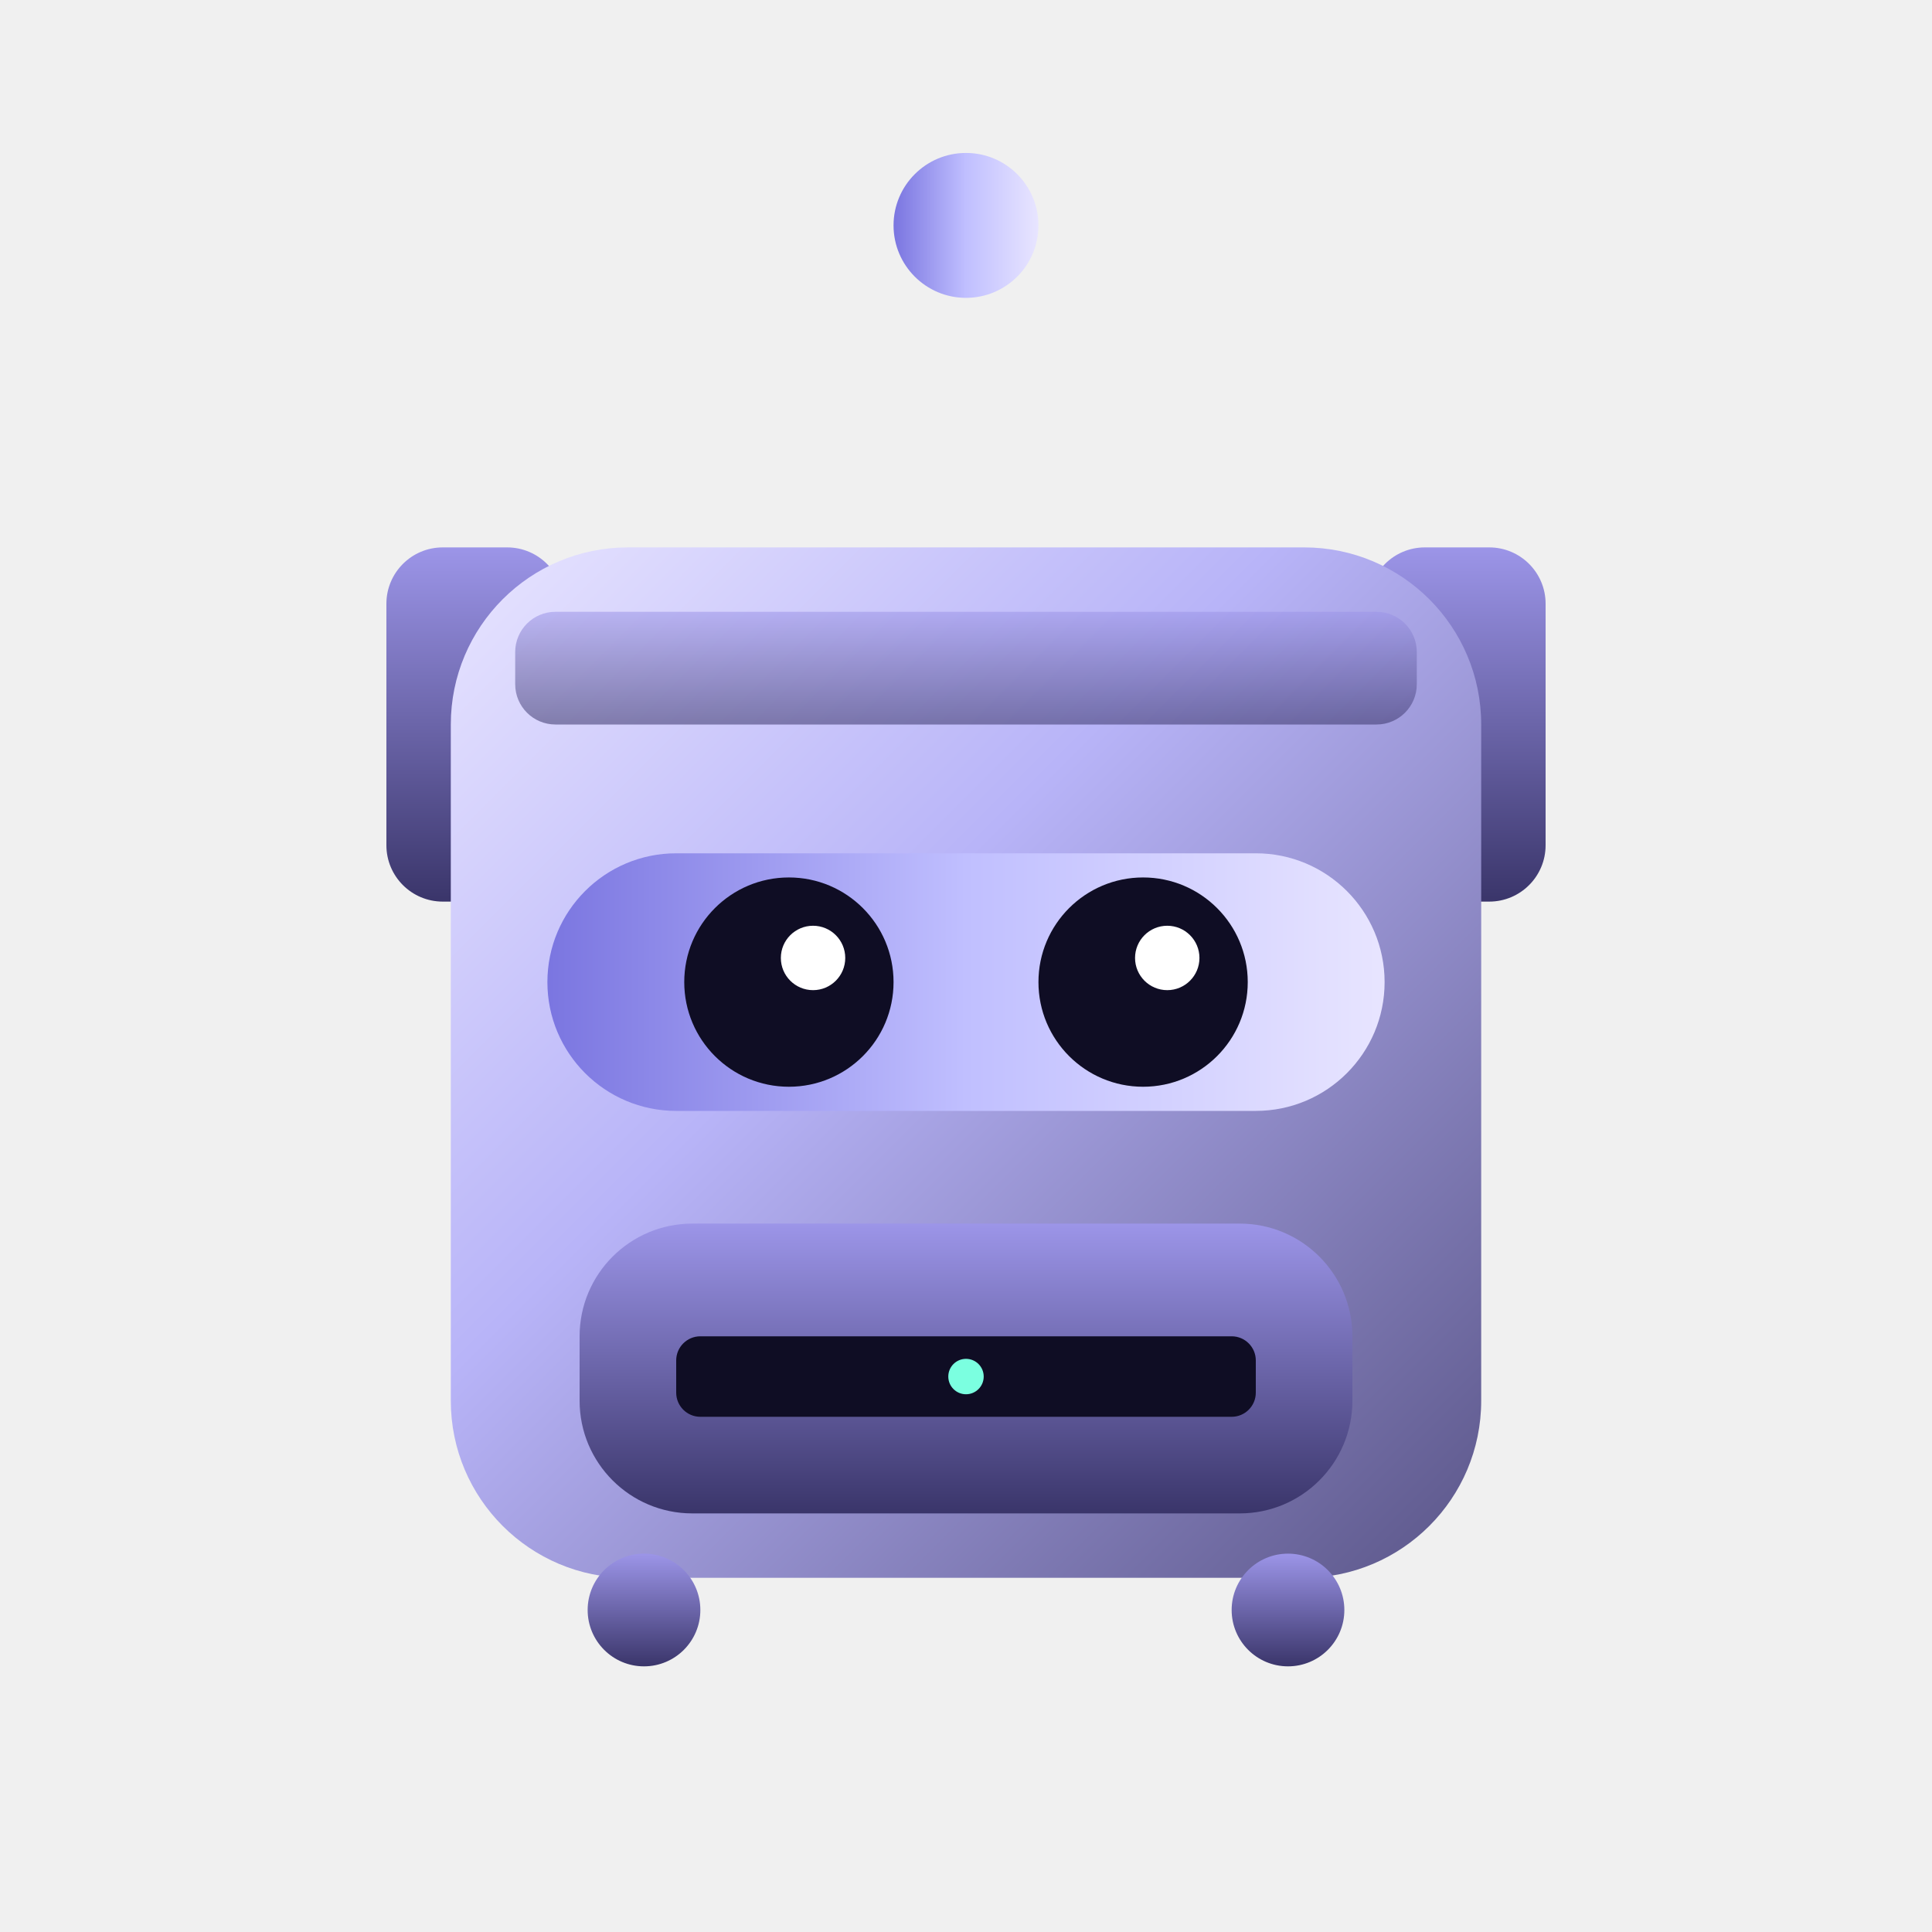
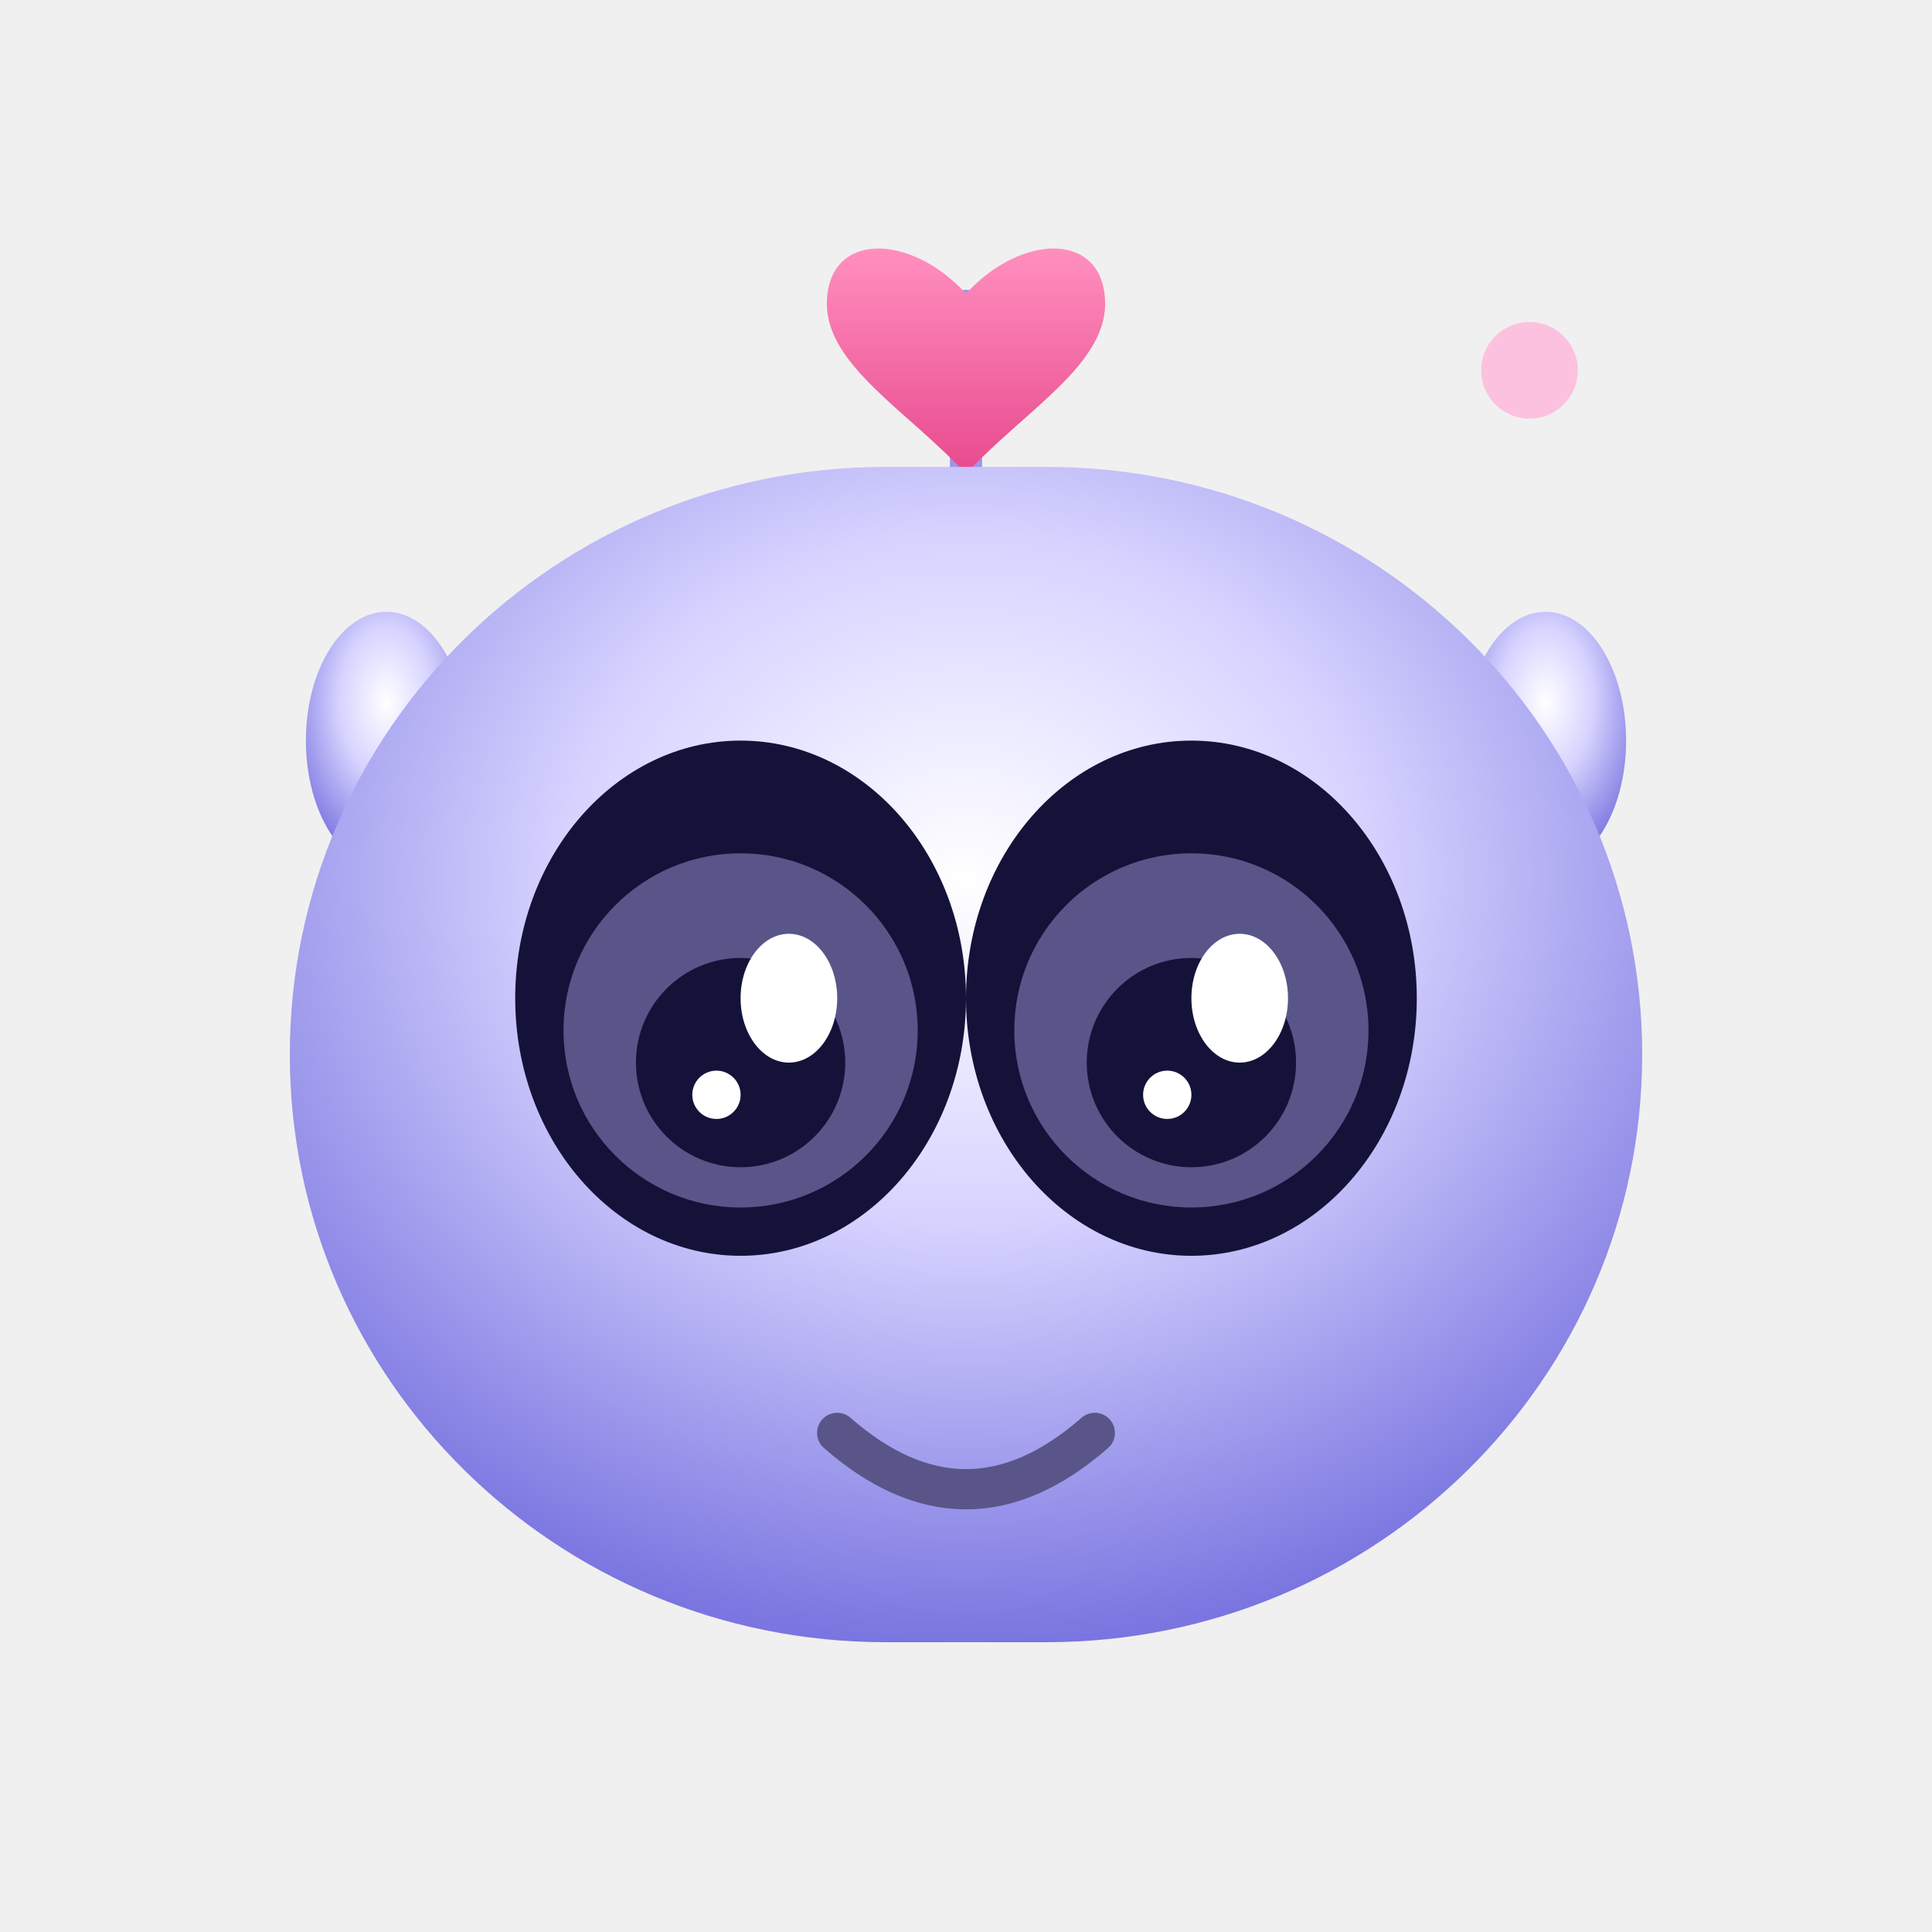
<svg xmlns="http://www.w3.org/2000/svg" viewBox="0 0 240 240" role="img" aria-label="OpenBuddy">
  <defs>
-     <linearGradient id="body" x1="0" y1="0" x2="1" y2="1">
-       <stop stop-color="#E8E5FF" />
-       <stop offset=".4" stop-color="#B8B4F8" />
-       <stop offset="1" stop-color="#5A5588" />
-     </linearGradient>
-     <linearGradient id="panel" x1="0" y1="0" x2="0" y2="1">
-       <stop stop-color="#9C95E8" />
-       <stop offset="1" stop-color="#3A356A" />
-     </linearGradient>
-     <linearGradient id="visor" x1="0" y1="0" x2="1" y2="0">
-       <stop stop-color="#7A75E0" />
-       <stop offset=".5" stop-color="#C0BFFF" />
-       <stop offset="1" stop-color="#E8E5FF" />
+     <radialGradient id="dome" cx="50%" cy="35%" r="65%">
+       <stop stop-color="#FFFFFF" />
+       <stop offset=".45" stop-color="#D6D3FF" />
+       <stop offset="1" stop-color="#7A75E0" />
+     </radialGradient>
+     <radialGradient id="eye" cx="50%" cy="50%" r="50%">
+       <stop stop-color="#FFFFFF" />
+       <stop stop-color="#5A5588" />
+     </radialGradient>
+     <linearGradient id="heart" x1="0" y1="0" x2="0" y2="1">
+       <stop stop-color="#FF8FBE" />
+       <stop offset="1" stop-color="#E84A8E" />
    </linearGradient>
  </defs>
-   <line x1="120" y1="32" x2="120" y2="56" stroke="url(#panel)" stroke-width="4" stroke-linecap="round" />
-   <circle cx="120" cy="28" r="9" fill="url(#visor)" />
-   <rect x="48" y="68" width="22" height="44" rx="7" fill="url(#panel)" />
-   <rect x="170" y="68" width="22" height="44" rx="7" fill="url(#panel)" />
-   <rect x="56" y="68" width="128" height="128" rx="22" fill="url(#body)" />
-   <rect x="64" y="76" width="112" height="14" rx="5" fill="url(#panel)" opacity=".55" />
-   <rect x="68" y="106" width="104" height="32" rx="16" fill="url(#visor)" />
-   <circle cx="98" cy="122" r="13" fill="#0F0D24" />
-   <circle cx="142" cy="122" r="13" fill="#0F0D24" />
-   <circle cx="101" cy="119" r="4" fill="#FFFFFF" />
-   <circle cx="145" cy="119" r="4" fill="#FFFFFF" />
-   <rect x="72" y="152" width="96" height="36" rx="14" fill="url(#panel)" />
-   <rect x="84" y="166" width="72" height="10" rx="3" fill="#0F0D24" />
-   <circle cx="120" cy="171" r="2.2" fill="#7BFFE0" />
-   <circle cx="80" cy="200" r="7" fill="url(#panel)" />
-   <circle cx="160" cy="200" r="7" fill="url(#panel)" />
+   <line x1="120" y1="38" x2="120" y2="60" stroke="#9C95E8" stroke-width="4" stroke-linecap="round" />
+   <g transform="translate(120 32) scale(0.32)">
+     <path d="M0 14 C-22 -10 -54 -10 -54 18 C-54 42 -22 60 0 84 C22 60 54 42 54 18 C54 -10 22 -10 0 14 Z" fill="url(#heart)" />
+   </g>
+   <ellipse cx="48" cy="92" rx="10" ry="16" fill="url(#dome)" />
+   <ellipse cx="192" cy="92" rx="10" ry="16" fill="url(#dome)" />
+   <rect x="36" y="58" width="168" height="146" rx="74" fill="url(#dome)" />
+   <ellipse cx="92" cy="124" rx="28" ry="32" fill="#15123A" />
+   <ellipse cx="148" cy="124" rx="28" ry="32" fill="#15123A" />
+   <circle cx="92" cy="128" r="22" fill="url(#eye)" />
+   <circle cx="148" cy="128" r="22" fill="url(#eye)" />
+   <circle cx="92" cy="132" r="13" fill="#15123A" />
+   <circle cx="148" cy="132" r="13" fill="#15123A" />
+   <ellipse cx="98" cy="124" rx="6" ry="8" fill="#FFFFFF" />
+   <ellipse cx="154" cy="124" rx="6" ry="8" fill="#FFFFFF" />
+   <circle cx="89" cy="136" r="3" fill="#FFFFFF" />
+   <circle cx="145" cy="136" r="3" fill="#FFFFFF" />
+   <path d="M104 178 Q120 192 136 178" fill="none" stroke="#5A5588" stroke-width="5" stroke-linecap="round" />
+   <circle cx="190" cy="46" r="6" fill="#FFB5D9" opacity=".8" />
</svg>
